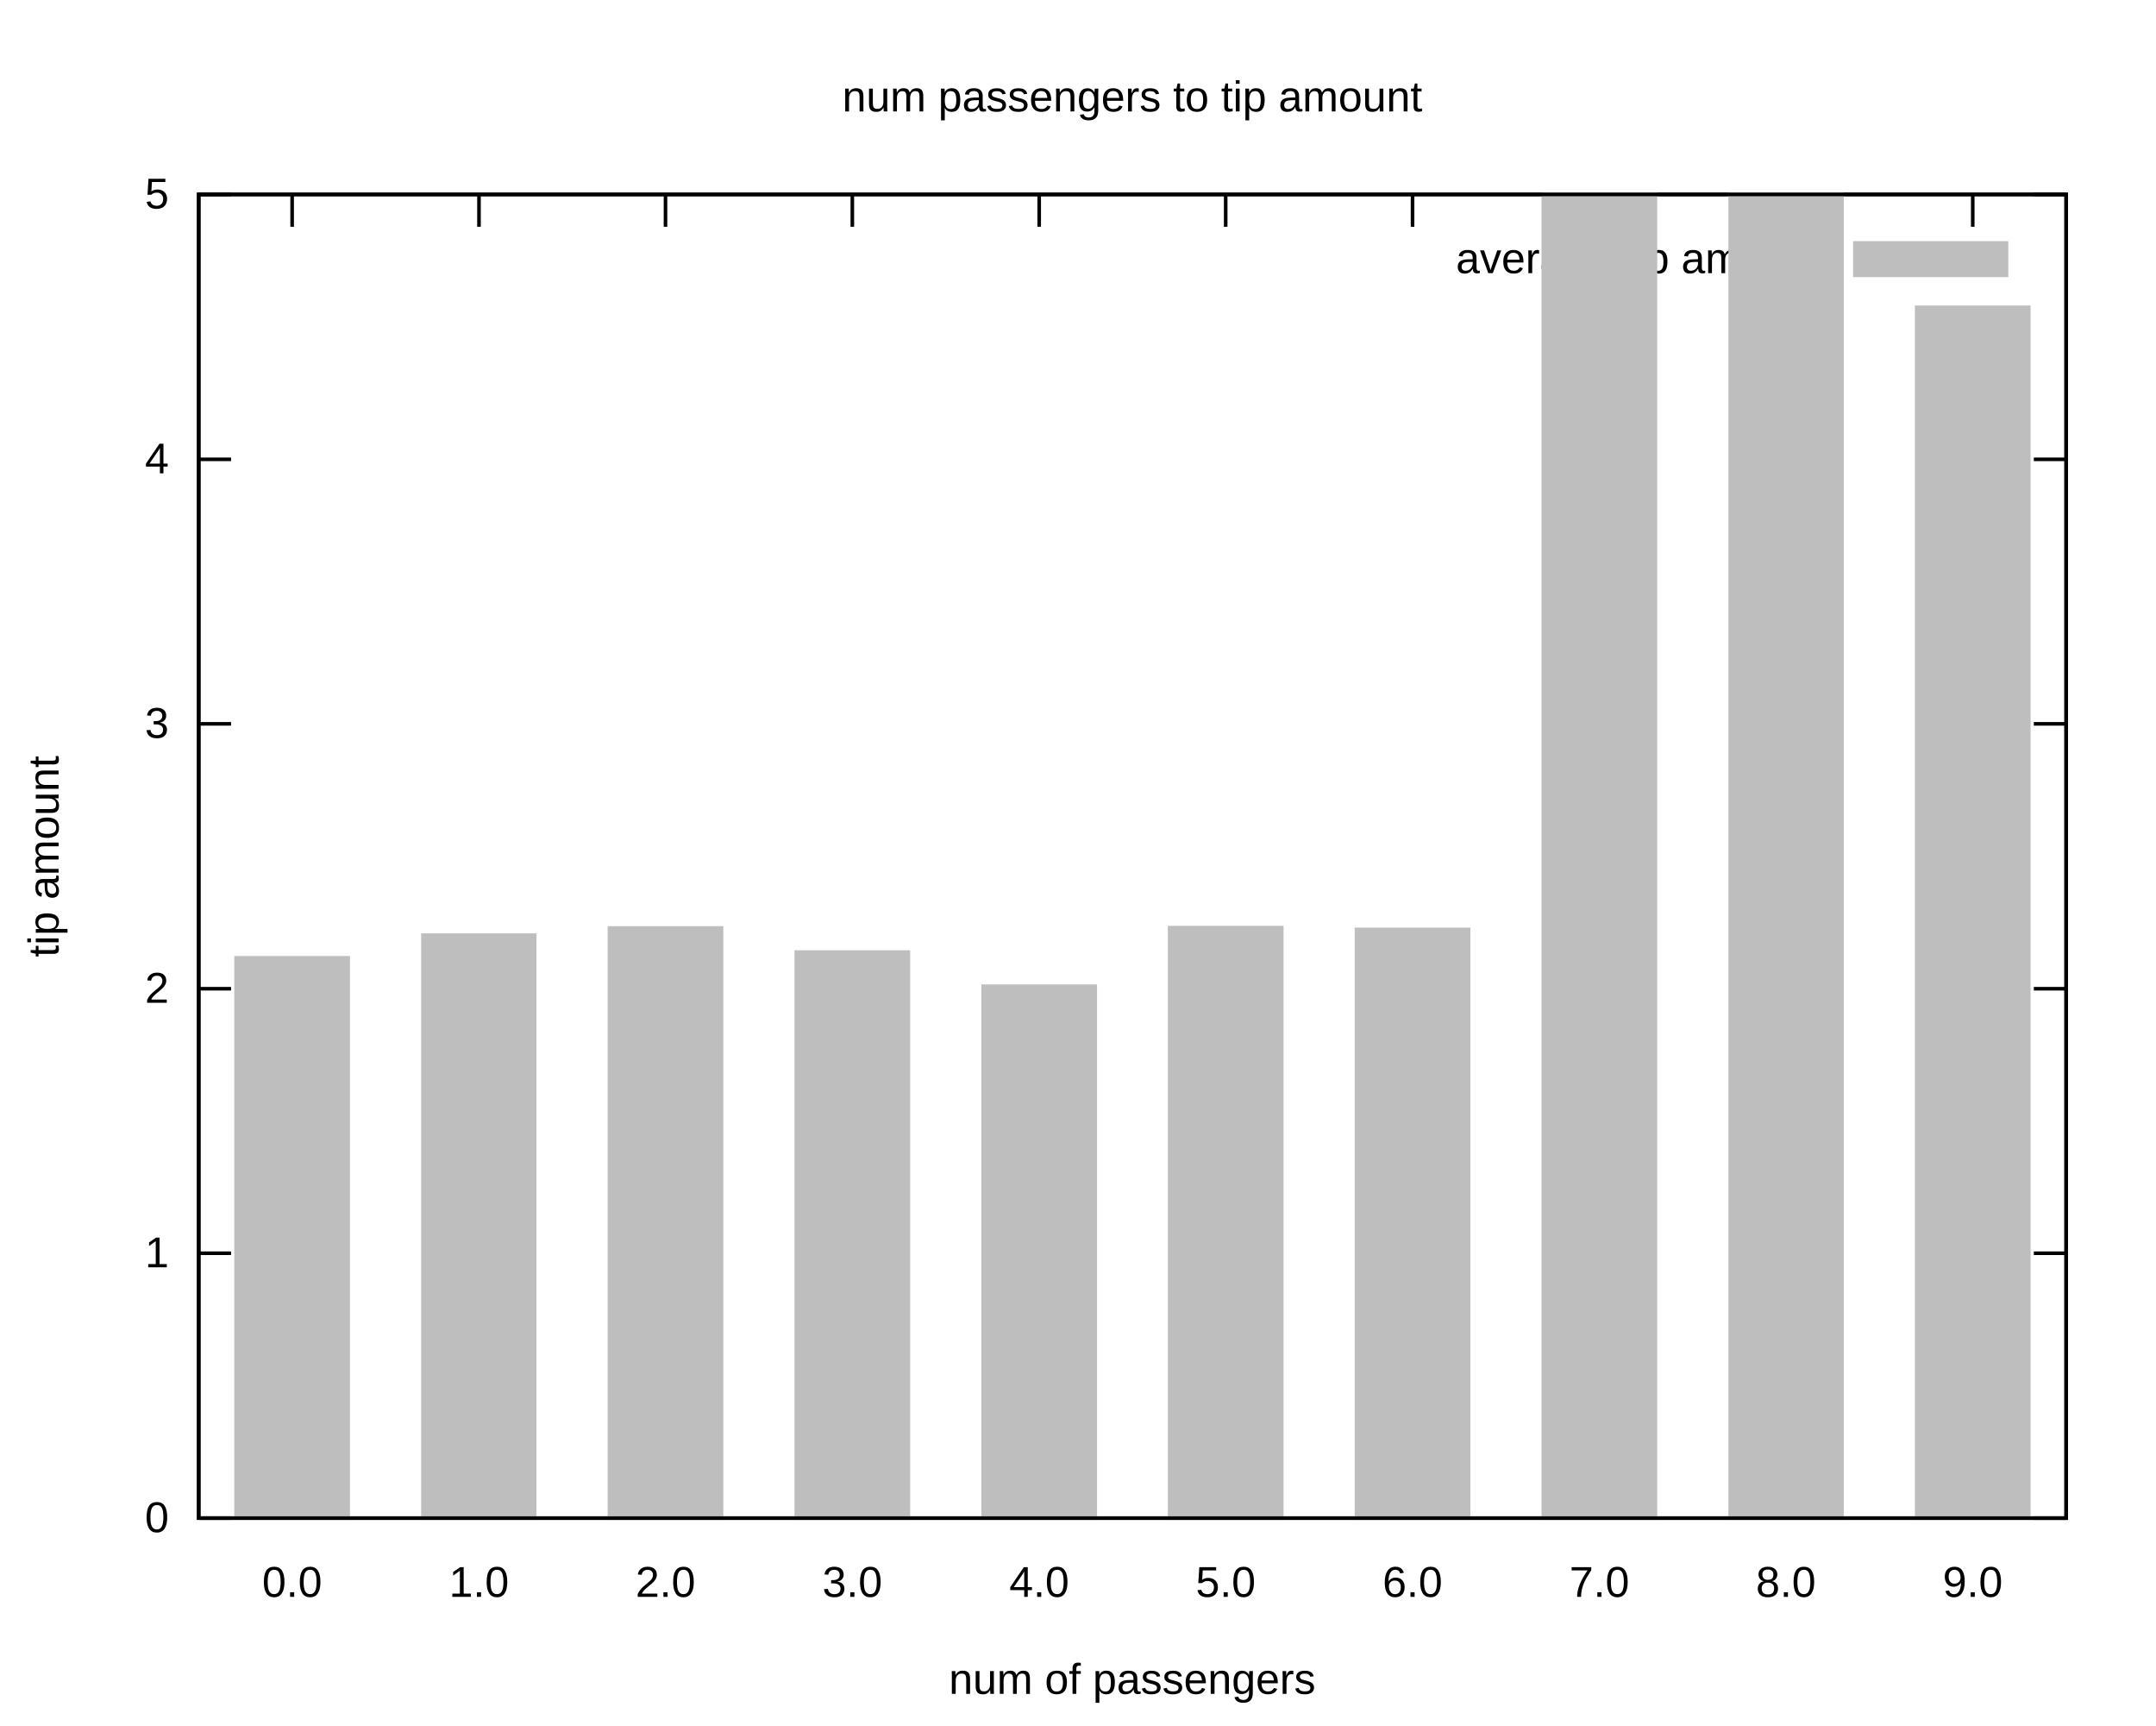
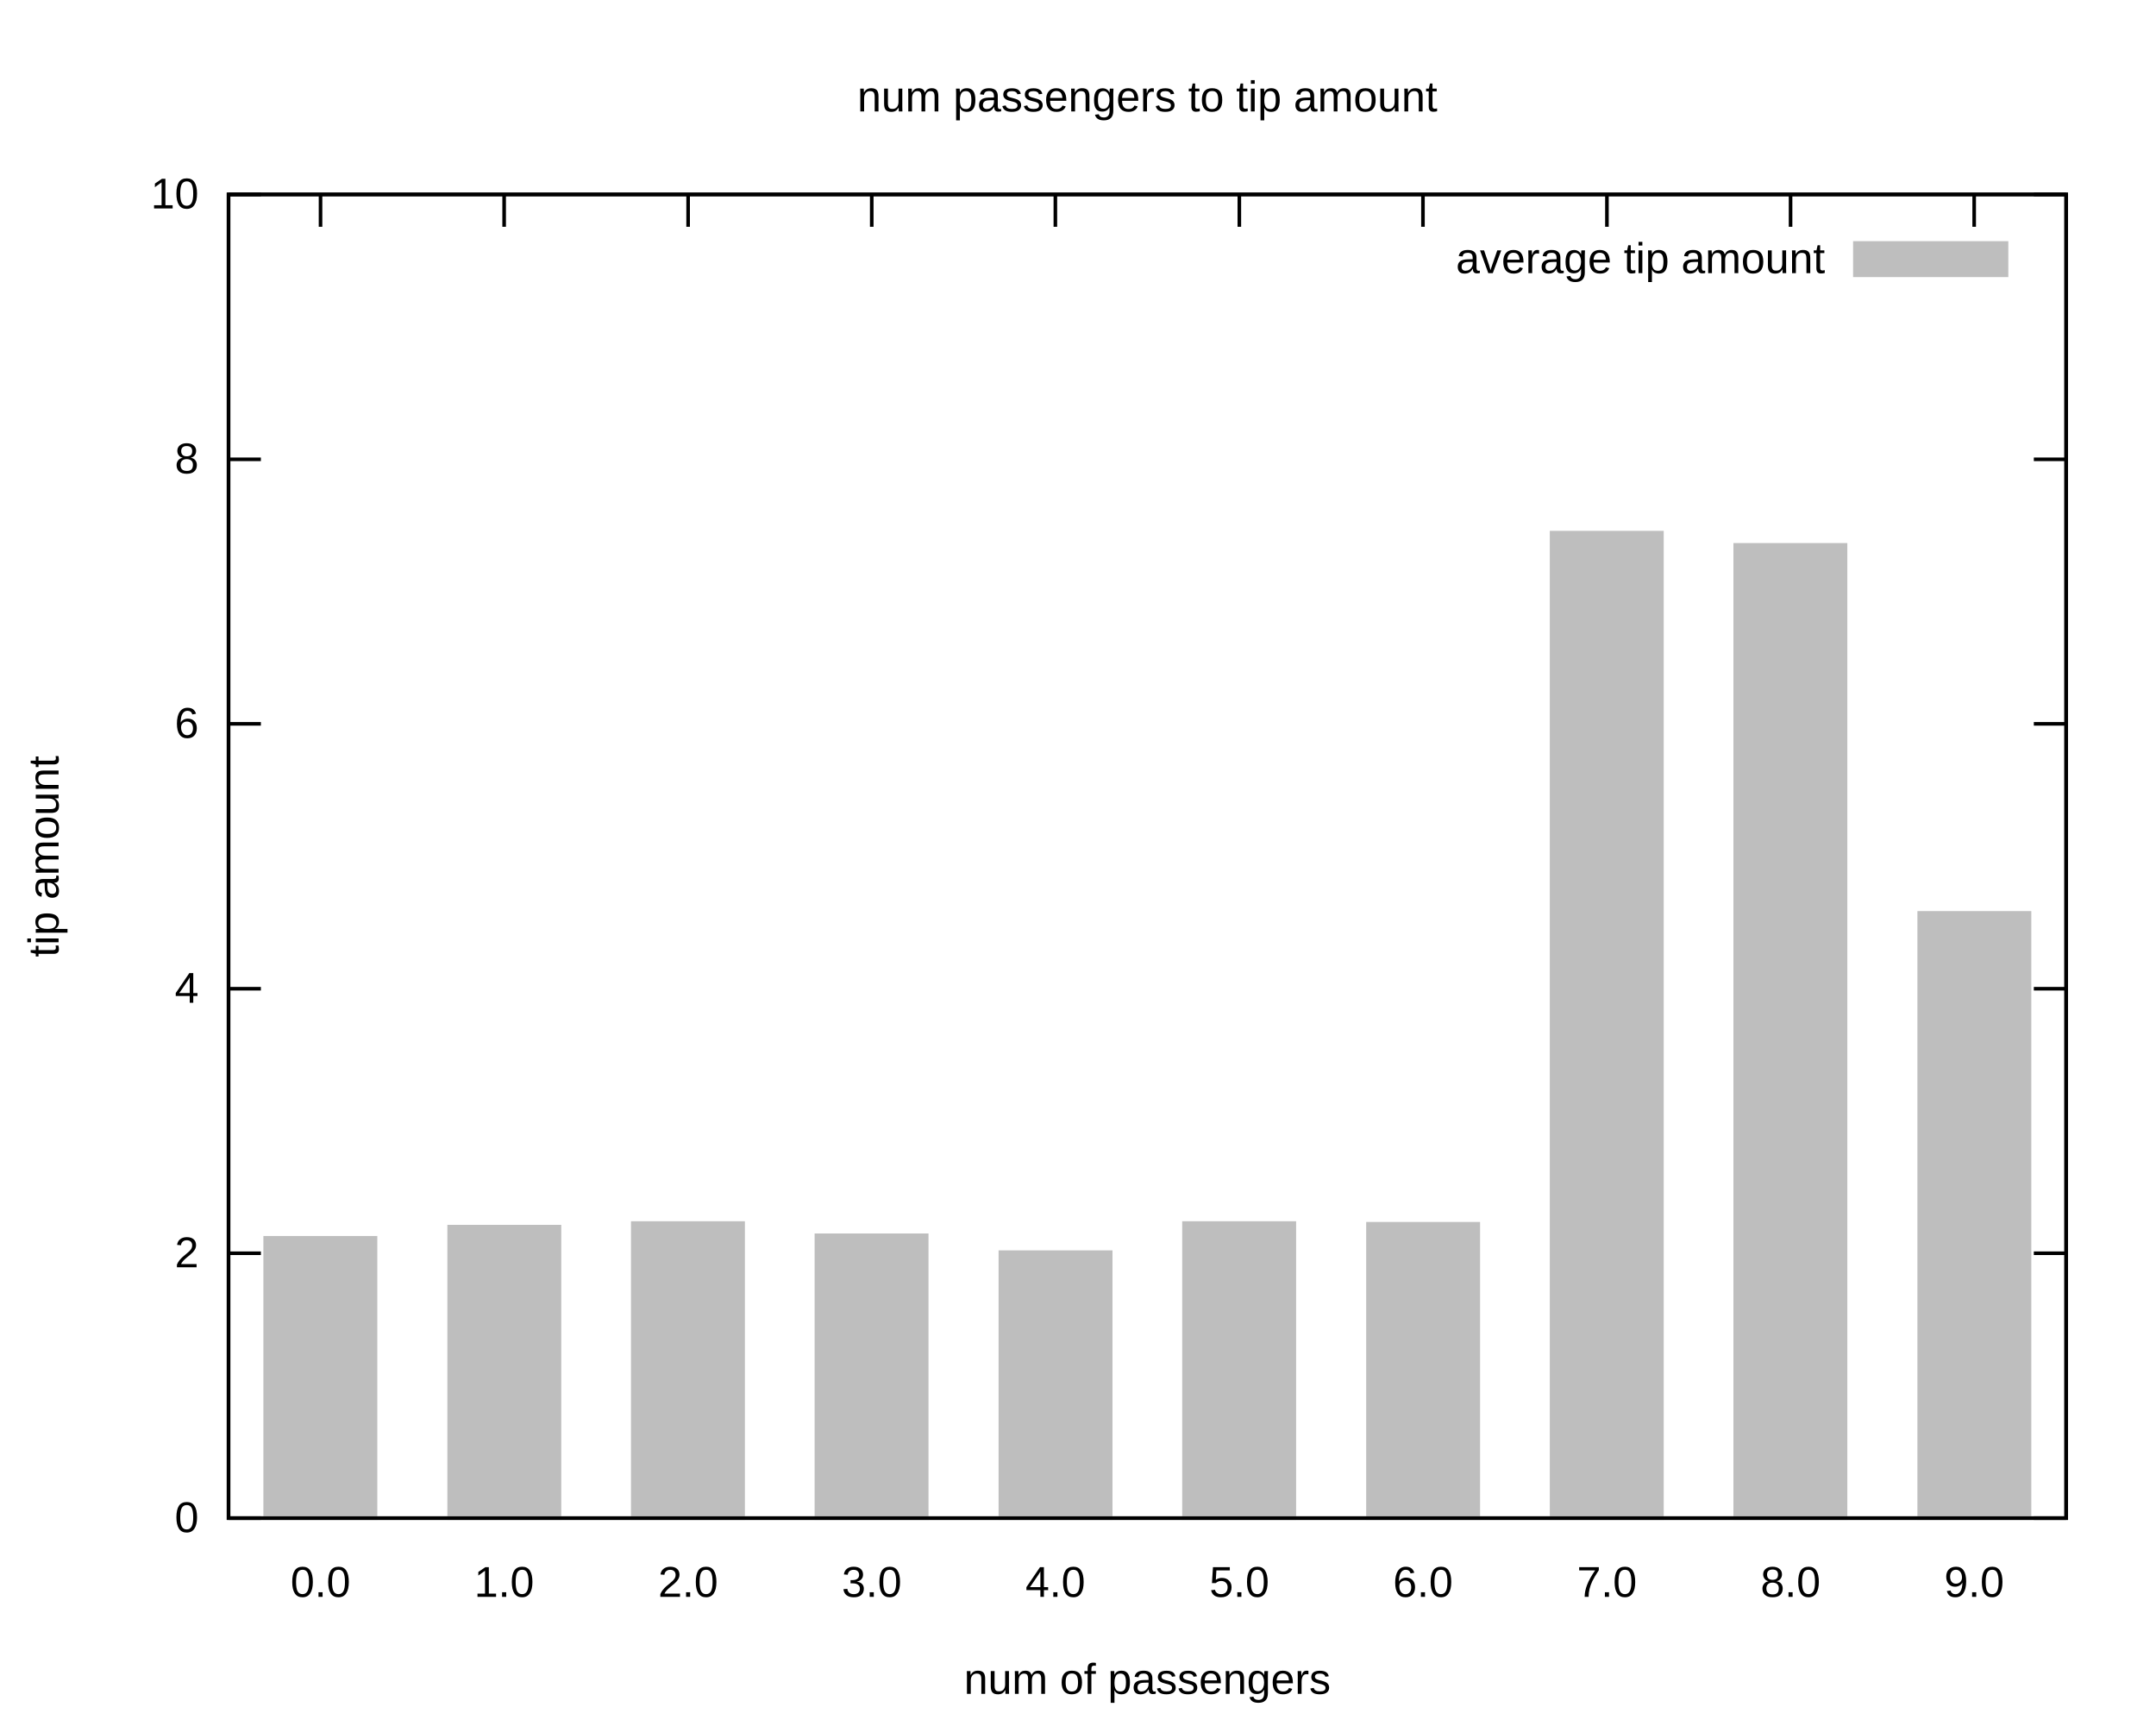
<svg xmlns="http://www.w3.org/2000/svg" xmlns:xlink="http://www.w3.org/1999/xlink" width="600" height="480" viewBox="0 0 600 480">
  <g id="gnuplot_canvas">
    <rect x="0" y="0" width="600" height="480" fill="none" />
    <defs>
      <circle id="gpDot" r="0.5" stroke-width="0.5" stroke="currentColor" />
      <path id="gpPt0" stroke-width="0.222" stroke="currentColor" d="M-1,0 h2 M0,-1 v2" />
      <path id="gpPt1" stroke-width="0.222" stroke="currentColor" d="M-1,-1 L1,1 M1,-1 L-1,1" />
      <path id="gpPt2" stroke-width="0.222" stroke="currentColor" d="M-1,0 L1,0 M0,-1 L0,1 M-1,-1 L1,1 M-1,1 L1,-1" />
      <rect id="gpPt3" stroke-width="0.222" stroke="currentColor" x="-1" y="-1" width="2" height="2" />
      <rect id="gpPt4" stroke-width="0.222" stroke="currentColor" fill="currentColor" x="-1" y="-1" width="2" height="2" />
      <circle id="gpPt5" stroke-width="0.222" stroke="currentColor" cx="0" cy="0" r="1" />
      <use xlink:href="#gpPt5" id="gpPt6" fill="currentColor" stroke="none" />
      <path id="gpPt7" stroke-width="0.222" stroke="currentColor" d="M0,-1.33 L-1.33,0.67 L1.33,0.67 z" />
      <use xlink:href="#gpPt7" id="gpPt8" fill="currentColor" stroke="none" />
      <use xlink:href="#gpPt7" id="gpPt9" stroke="currentColor" transform="rotate(180)" />
      <use xlink:href="#gpPt9" id="gpPt10" fill="currentColor" stroke="none" />
      <use xlink:href="#gpPt3" id="gpPt11" stroke="currentColor" transform="rotate(45)" />
      <use xlink:href="#gpPt11" id="gpPt12" fill="currentColor" stroke="none" />
      <path id="gpPt13" stroke-width="0.222" stroke="currentColor" d="M0,1.330 L1.265,0.411 L0.782,-1.067 L-0.782,-1.076 L-1.265,0.411 z" />
      <use xlink:href="#gpPt13" id="gpPt14" fill="currentColor" stroke="none" />
      <filter id="textbox" filterUnits="objectBoundingBox" x="0" y="0" height="1" width="1">
        <feFlood flood-color="white" flood-opacity="1" result="bgnd" />
        <feComposite in="SourceGraphic" in2="bgnd" operator="atop" />
      </filter>
      <filter id="greybox" filterUnits="objectBoundingBox" x="0" y="0" height="1" width="1">
        <feFlood flood-color="lightgrey" flood-opacity="1" result="grey" />
        <feComposite in="SourceGraphic" in2="grey" operator="atop" />
      </filter>
    </defs>
    <g fill="none" color="white" stroke="currentColor" stroke-width="1.00" stroke-linecap="butt" stroke-linejoin="miter">
</g>
    <g fill="none" color="black" stroke="currentColor" stroke-width="1.00" stroke-linecap="butt" stroke-linejoin="miter">
-       <path stroke="black" d="M55.3,422.4 L64.3,422.4 M575.0,422.4 L566.0,422.4  " />
-       <g transform="translate(47.0,426.3)" stroke="none" fill="black" font-family="Arial" font-size="12.00" text-anchor="end">
+       <path stroke="black" d="M63.6,422.4 L72.6,422.4 M575.0,422.4 L566.0,422.4  " />
+       <g transform="translate(55.3,426.3)" stroke="none" fill="black" font-family="Arial" font-size="12.00" text-anchor="end">
        <text>
          <tspan font-family="Arial"> 0</tspan>
        </text>
      </g>
    </g>
    <g fill="none" color="black" stroke="currentColor" stroke-width="1.00" stroke-linecap="butt" stroke-linejoin="miter">
-       <path stroke="black" d="M55.3,348.7 L64.3,348.7 M575.0,348.7 L566.0,348.7  " />
-       <g transform="translate(47.0,352.6)" stroke="none" fill="black" font-family="Arial" font-size="12.00" text-anchor="end">
-         <text>
-           <tspan font-family="Arial"> 1</tspan>
-         </text>
-       </g>
-     </g>
-     <g fill="none" color="black" stroke="currentColor" stroke-width="1.00" stroke-linecap="butt" stroke-linejoin="miter">
-       <path stroke="black" d="M55.3,275.1 L64.3,275.1 M575.0,275.1 L566.0,275.1  " />
-       <g transform="translate(47.0,279.0)" stroke="none" fill="black" font-family="Arial" font-size="12.00" text-anchor="end">
+       <path stroke="black" d="M63.6,348.7 L72.6,348.7 M575.0,348.7 L566.0,348.7  " />
+       <g transform="translate(55.3,352.6)" stroke="none" fill="black" font-family="Arial" font-size="12.00" text-anchor="end">
        <text>
          <tspan font-family="Arial"> 2</tspan>
        </text>
      </g>
    </g>
    <g fill="none" color="black" stroke="currentColor" stroke-width="1.00" stroke-linecap="butt" stroke-linejoin="miter">
-       <path stroke="black" d="M55.3,201.4 L64.3,201.4 M575.0,201.4 L566.0,201.4  " />
-       <g transform="translate(47.0,205.3)" stroke="none" fill="black" font-family="Arial" font-size="12.00" text-anchor="end">
-         <text>
-           <tspan font-family="Arial"> 3</tspan>
-         </text>
-       </g>
-     </g>
-     <g fill="none" color="black" stroke="currentColor" stroke-width="1.00" stroke-linecap="butt" stroke-linejoin="miter">
-       <path stroke="black" d="M55.3,127.8 L64.3,127.8 M575.0,127.8 L566.0,127.8  " />
-       <g transform="translate(47.0,131.7)" stroke="none" fill="black" font-family="Arial" font-size="12.00" text-anchor="end">
+       <path stroke="black" d="M63.6,275.1 L72.6,275.1 M575.0,275.1 L566.0,275.1  " />
+       <g transform="translate(55.3,279.0)" stroke="none" fill="black" font-family="Arial" font-size="12.00" text-anchor="end">
        <text>
          <tspan font-family="Arial"> 4</tspan>
        </text>
      </g>
    </g>
    <g fill="none" color="black" stroke="currentColor" stroke-width="1.00" stroke-linecap="butt" stroke-linejoin="miter">
-       <path stroke="black" d="M55.3,54.1 L64.3,54.1 M575.0,54.1 L566.0,54.1  " />
-       <g transform="translate(47.0,58.0)" stroke="none" fill="black" font-family="Arial" font-size="12.00" text-anchor="end">
-         <text>
-           <tspan font-family="Arial"> 5</tspan>
-         </text>
-       </g>
-     </g>
-     <g fill="none" color="black" stroke="currentColor" stroke-width="1.00" stroke-linecap="butt" stroke-linejoin="miter">
-       <path stroke="black" d="M81.3,422.4 L81.3,413.4 M81.3,54.1 L81.3,63.1  " />
-       <g transform="translate(81.3,444.3)" stroke="none" fill="black" font-family="Arial" font-size="12.00" text-anchor="middle">
+       <path stroke="black" d="M63.6,201.4 L72.6,201.4 M575.0,201.4 L566.0,201.4  " />
+       <g transform="translate(55.3,205.3)" stroke="none" fill="black" font-family="Arial" font-size="12.00" text-anchor="end">
+         <text>
+           <tspan font-family="Arial"> 6</tspan>
+         </text>
+       </g>
+     </g>
+     <g fill="none" color="black" stroke="currentColor" stroke-width="1.00" stroke-linecap="butt" stroke-linejoin="miter">
+       <path stroke="black" d="M63.6,127.8 L72.6,127.8 M575.0,127.8 L566.0,127.8  " />
+       <g transform="translate(55.3,131.7)" stroke="none" fill="black" font-family="Arial" font-size="12.00" text-anchor="end">
+         <text>
+           <tspan font-family="Arial"> 8</tspan>
+         </text>
+       </g>
+     </g>
+     <g fill="none" color="black" stroke="currentColor" stroke-width="1.00" stroke-linecap="butt" stroke-linejoin="miter">
+       <path stroke="black" d="M63.6,54.1 L72.6,54.1 M575.0,54.1 L566.0,54.1  " />
+       <g transform="translate(55.3,58.0)" stroke="none" fill="black" font-family="Arial" font-size="12.00" text-anchor="end">
+         <text>
+           <tspan font-family="Arial"> 10</tspan>
+         </text>
+       </g>
+     </g>
+     <g fill="none" color="black" stroke="currentColor" stroke-width="1.00" stroke-linecap="butt" stroke-linejoin="miter">
+       <path stroke="black" d="M89.2,422.4 L89.2,413.4 M89.2,54.1 L89.2,63.1  " />
+       <g transform="translate(89.2,444.3)" stroke="none" fill="black" font-family="Arial" font-size="12.00" text-anchor="middle">
        <text>
          <tspan font-family="Arial">0.0</tspan>
        </text>
      </g>
    </g>
    <g fill="none" color="black" stroke="currentColor" stroke-width="1.00" stroke-linecap="butt" stroke-linejoin="miter">
-       <path stroke="black" d="M133.3,422.4 L133.3,413.4 M133.3,54.1 L133.3,63.1  " />
-       <g transform="translate(133.3,444.3)" stroke="none" fill="black" font-family="Arial" font-size="12.00" text-anchor="middle">
+       <path stroke="black" d="M140.3,422.4 L140.3,413.4 M140.3,54.1 L140.3,63.1  " />
+       <g transform="translate(140.3,444.3)" stroke="none" fill="black" font-family="Arial" font-size="12.00" text-anchor="middle">
        <text>
          <tspan font-family="Arial">1.0</tspan>
        </text>
      </g>
    </g>
    <g fill="none" color="black" stroke="currentColor" stroke-width="1.00" stroke-linecap="butt" stroke-linejoin="miter">
-       <path stroke="black" d="M185.2,422.4 L185.2,413.4 M185.2,54.1 L185.2,63.1  " />
-       <g transform="translate(185.2,444.3)" stroke="none" fill="black" font-family="Arial" font-size="12.00" text-anchor="middle">
+       <path stroke="black" d="M191.5,422.4 L191.5,413.4 M191.5,54.1 L191.5,63.1  " />
+       <g transform="translate(191.5,444.3)" stroke="none" fill="black" font-family="Arial" font-size="12.00" text-anchor="middle">
        <text>
          <tspan font-family="Arial">2.0</tspan>
        </text>
      </g>
    </g>
    <g fill="none" color="black" stroke="currentColor" stroke-width="1.00" stroke-linecap="butt" stroke-linejoin="miter">
-       <path stroke="black" d="M237.2,422.4 L237.2,413.4 M237.2,54.1 L237.2,63.1  " />
-       <g transform="translate(237.2,444.3)" stroke="none" fill="black" font-family="Arial" font-size="12.00" text-anchor="middle">
+       <path stroke="black" d="M242.6,422.4 L242.6,413.4 M242.6,54.1 L242.6,63.1  " />
+       <g transform="translate(242.6,444.3)" stroke="none" fill="black" font-family="Arial" font-size="12.00" text-anchor="middle">
        <text>
          <tspan font-family="Arial">3.0</tspan>
        </text>
      </g>
    </g>
    <g fill="none" color="black" stroke="currentColor" stroke-width="1.00" stroke-linecap="butt" stroke-linejoin="miter">
-       <path stroke="black" d="M289.2,422.4 L289.2,413.4 M289.2,54.1 L289.2,63.1  " />
-       <g transform="translate(289.2,444.3)" stroke="none" fill="black" font-family="Arial" font-size="12.00" text-anchor="middle">
+       <path stroke="black" d="M293.7,422.4 L293.7,413.4 M293.7,54.1 L293.7,63.1  " />
+       <g transform="translate(293.7,444.3)" stroke="none" fill="black" font-family="Arial" font-size="12.00" text-anchor="middle">
        <text>
          <tspan font-family="Arial">4.0</tspan>
        </text>
      </g>
    </g>
    <g fill="none" color="black" stroke="currentColor" stroke-width="1.00" stroke-linecap="butt" stroke-linejoin="miter">
-       <path stroke="black" d="M341.1,422.4 L341.1,413.4 M341.1,54.1 L341.1,63.1  " />
-       <g transform="translate(341.1,444.3)" stroke="none" fill="black" font-family="Arial" font-size="12.00" text-anchor="middle">
+       <path stroke="black" d="M344.9,422.4 L344.9,413.4 M344.9,54.1 L344.9,63.1  " />
+       <g transform="translate(344.9,444.3)" stroke="none" fill="black" font-family="Arial" font-size="12.00" text-anchor="middle">
        <text>
          <tspan font-family="Arial">5.0</tspan>
        </text>
      </g>
    </g>
    <g fill="none" color="black" stroke="currentColor" stroke-width="1.00" stroke-linecap="butt" stroke-linejoin="miter">
-       <path stroke="black" d="M393.1,422.4 L393.1,413.4 M393.1,54.1 L393.1,63.1  " />
-       <g transform="translate(393.1,444.3)" stroke="none" fill="black" font-family="Arial" font-size="12.00" text-anchor="middle">
+       <path stroke="black" d="M396.0,422.4 L396.0,413.4 M396.0,54.1 L396.0,63.1  " />
+       <g transform="translate(396.0,444.3)" stroke="none" fill="black" font-family="Arial" font-size="12.00" text-anchor="middle">
        <text>
          <tspan font-family="Arial">6.0</tspan>
        </text>
      </g>
    </g>
    <g fill="none" color="black" stroke="currentColor" stroke-width="1.00" stroke-linecap="butt" stroke-linejoin="miter">
-       <path stroke="black" d="M445.1,422.4 L445.1,413.4 M445.1,54.1 L445.1,63.1  " />
-       <g transform="translate(445.1,444.3)" stroke="none" fill="black" font-family="Arial" font-size="12.00" text-anchor="middle">
+       <path stroke="black" d="M447.2,422.4 L447.2,413.4 M447.2,54.1 L447.2,63.1  " />
+       <g transform="translate(447.2,444.3)" stroke="none" fill="black" font-family="Arial" font-size="12.00" text-anchor="middle">
        <text>
          <tspan font-family="Arial">7.0</tspan>
        </text>
      </g>
    </g>
    <g fill="none" color="black" stroke="currentColor" stroke-width="1.00" stroke-linecap="butt" stroke-linejoin="miter">
-       <path stroke="black" d="M497.0,422.4 L497.0,413.4 M497.0,54.1 L497.0,63.1  " />
-       <g transform="translate(497.0,444.3)" stroke="none" fill="black" font-family="Arial" font-size="12.00" text-anchor="middle">
+       <path stroke="black" d="M498.3,422.4 L498.3,413.4 M498.3,54.1 L498.3,63.1  " />
+       <g transform="translate(498.3,444.3)" stroke="none" fill="black" font-family="Arial" font-size="12.00" text-anchor="middle">
        <text>
          <tspan font-family="Arial">8.0</tspan>
        </text>
      </g>
    </g>
    <g fill="none" color="black" stroke="currentColor" stroke-width="1.00" stroke-linecap="butt" stroke-linejoin="miter">
-       <path stroke="black" d="M549.0,422.4 L549.0,413.4 M549.0,54.1 L549.0,63.1  " />
-       <g transform="translate(549.0,444.3)" stroke="none" fill="black" font-family="Arial" font-size="12.00" text-anchor="middle">
+       <path stroke="black" d="M549.4,422.4 L549.4,413.4 M549.4,54.1 L549.4,63.1  " />
+       <g transform="translate(549.4,444.3)" stroke="none" fill="black" font-family="Arial" font-size="12.00" text-anchor="middle">
        <text>
          <tspan font-family="Arial">9.0</tspan>
        </text>
      </g>
    </g>
    <g fill="none" color="black" stroke="currentColor" stroke-width="1.00" stroke-linecap="butt" stroke-linejoin="miter">
</g>
    <g fill="none" color="black" stroke="currentColor" stroke-width="1.00" stroke-linecap="butt" stroke-linejoin="miter">
-       <path stroke="black" d="M55.3,54.1 L55.3,422.4 L575.0,422.4 L575.0,54.1 L55.3,54.1 Z  " />
+       <path stroke="black" d="M63.6,54.1 L63.6,422.4 L575.0,422.4 L575.0,54.1 L63.6,54.1 Z  " />
    </g>
    <g fill="none" color="black" stroke="currentColor" stroke-width="1.00" stroke-linecap="butt" stroke-linejoin="miter">
      <g transform="translate(16.3,238.3) rotate(270)" stroke="none" fill="black" font-family="Arial" font-size="12.00" text-anchor="middle">
        <text>
          <tspan font-family="Arial">tip amount</tspan>
        </text>
      </g>
    </g>
    <g fill="none" color="black" stroke="currentColor" stroke-width="1.00" stroke-linecap="butt" stroke-linejoin="miter">
-       <g transform="translate(315.1,471.3)" stroke="none" fill="black" font-family="Arial" font-size="12.00" text-anchor="middle">
+       <g transform="translate(319.3,471.3)" stroke="none" fill="black" font-family="Arial" font-size="12.00" text-anchor="middle">
        <text>
          <tspan font-family="Arial">num of passengers</tspan>
        </text>
      </g>
    </g>
    <g fill="none" color="black" stroke="currentColor" stroke-width="1.00" stroke-linecap="butt" stroke-linejoin="miter">
-       <g transform="translate(315.1,31.0)" stroke="none" fill="black" font-family="Arial" font-size="12.00" text-anchor="middle">
+       <g transform="translate(319.3,31.0)" stroke="none" fill="black" font-family="Arial" font-size="12.00" text-anchor="middle">
        <text>
          <tspan font-family="Arial">num passengers to tip amount</tspan>
        </text>
      </g>
    </g>
    <g id="gnuplot_plot_1">
      <g fill="none" color="black" stroke="currentColor" stroke-width="1.00" stroke-linecap="butt" stroke-linejoin="miter">
        <g transform="translate(507.9,76.0)" stroke="none" fill="black" font-family="Arial" font-size="12.00" text-anchor="end">
          <text>
            <tspan font-family="Arial">average tip amount</tspan>
          </text>
        </g>
      </g>
      <g fill="none" color="black" stroke="currentColor" stroke-width="1.00" stroke-linecap="butt" stroke-linejoin="miter">
        <g stroke="none" shape-rendering="crispEdges">
          <polygon fill="rgb(190, 190, 190)" points="516.2,76.6 558.4,76.6 558.4,67.6 516.2,67.6 " />
        </g>
        <path stroke="rgb(190, 190, 190)" d="M516.2,76.6 L558.4,76.6 L558.4,67.6 L516.2,67.6 L516.2,76.6 Z  " />
      </g>
      <g fill="none" color="black" stroke="currentColor" stroke-width="1.00" stroke-linecap="butt" stroke-linejoin="miter">
        <g stroke="none" shape-rendering="crispEdges">
-           <polygon fill="rgb(190, 190, 190)" points="65.7,422.4 97.0,422.4 97.0,266.4 65.7,266.4 " />
-         </g>
-         <path stroke="rgb(190, 190, 190)" d="M65.7,422.4 L65.7,266.5 L96.9,266.5 L96.9,422.4 L65.7,422.4 Z  " />
-         <g stroke="none" shape-rendering="crispEdges">
-           <polygon fill="rgb(190, 190, 190)" points="117.7,422.4 148.9,422.4 148.9,260.1 117.7,260.1 " />
-         </g>
-         <path stroke="rgb(190, 190, 190)" d="M117.7,422.4 L117.7,260.2 L148.8,260.2 L148.8,422.4 L117.7,422.4 Z  " />
-         <g stroke="none" shape-rendering="crispEdges">
-           <polygon fill="rgb(190, 190, 190)" points="169.6,422.4 200.9,422.4 200.9,258.1 169.6,258.1 " />
-         </g>
-         <path stroke="rgb(190, 190, 190)" d="M169.6,422.4 L169.6,258.2 L200.8,258.2 L200.8,422.4 L169.6,422.4 Z  " />
-         <g stroke="none" shape-rendering="crispEdges">
-           <polygon fill="rgb(190, 190, 190)" points="221.6,422.4 252.9,422.4 252.9,264.8 221.6,264.8 " />
-         </g>
-         <path stroke="rgb(190, 190, 190)" d="M221.6,422.4 L221.6,264.9 L252.8,264.9 L252.8,422.4 L221.6,422.4 Z  " />
-         <g stroke="none" shape-rendering="crispEdges">
-           <polygon fill="rgb(190, 190, 190)" points="273.6,422.4 304.9,422.4 304.9,274.3 273.6,274.3 " />
-         </g>
-         <path stroke="rgb(190, 190, 190)" d="M273.6,422.4 L273.6,274.4 L304.8,274.4 L304.8,422.4 L273.6,422.4 Z  " />
-         <g stroke="none" shape-rendering="crispEdges">
-           <polygon fill="rgb(190, 190, 190)" points="325.5,422.4 356.8,422.4 356.8,258.0 325.5,258.0 " />
-         </g>
-         <path stroke="rgb(190, 190, 190)" d="M325.5,422.4 L325.5,258.1 L356.7,258.1 L356.7,422.4 L325.5,422.4 Z  " />
-         <g stroke="none" shape-rendering="crispEdges">
-           <polygon fill="rgb(190, 190, 190)" points="377.5,422.4 408.8,422.4 408.8,258.5 377.5,258.5 " />
-         </g>
-         <path stroke="rgb(190, 190, 190)" d="M377.5,422.4 L377.5,258.6 L408.7,258.6 L408.7,422.4 L377.5,422.4 Z  " />
-         <g stroke="none" shape-rendering="crispEdges">
-           <polygon fill="rgb(190, 190, 190)" points="429.5,422.4 460.8,422.4 460.8,54.0 429.5,54.0 " />
-         </g>
-         <path stroke="rgb(190, 190, 190)" d="M429.5,422.4 L429.5,54.1 L460.7,54.1 L460.7,422.4 L429.5,422.4 Z  " />
-         <g stroke="none" shape-rendering="crispEdges">
-           <polygon fill="rgb(190, 190, 190)" points="481.5,422.4 512.7,422.4 512.7,54.0 481.5,54.0 " />
-         </g>
-         <path stroke="rgb(190, 190, 190)" d="M481.5,422.4 L481.5,54.1 L512.6,54.1 L512.6,422.4 L481.5,422.4 Z  " />
-         <g stroke="none" shape-rendering="crispEdges">
-           <polygon fill="rgb(190, 190, 190)" points="533.4,422.4 564.7,422.4 564.7,85.4 533.4,85.4 " />
-         </g>
-         <path stroke="rgb(190, 190, 190)" d="M533.4,422.4 L533.4,85.5 L564.6,85.5 L564.6,422.4 L533.4,422.4 Z  " />
+           <polygon fill="rgb(190, 190, 190)" points="73.8,422.4 104.6,422.4 104.6,344.3 73.8,344.3 " />
+         </g>
+         <path stroke="rgb(190, 190, 190)" d="M73.8,422.4 L73.8,344.4 L104.5,344.4 L104.5,422.4 L73.8,422.4 Z  " />
+         <g stroke="none" shape-rendering="crispEdges">
+           <polygon fill="rgb(190, 190, 190)" points="125.0,422.4 155.8,422.4 155.8,341.2 125.0,341.2 " />
+         </g>
+         <path stroke="rgb(190, 190, 190)" d="M125.0,422.4 L125.0,341.3 L155.7,341.3 L155.7,422.4 L125.0,422.4 Z  " />
+         <g stroke="none" shape-rendering="crispEdges">
+           <polygon fill="rgb(190, 190, 190)" points="176.1,422.4 206.9,422.4 206.9,340.2 176.1,340.2 " />
+         </g>
+         <path stroke="rgb(190, 190, 190)" d="M176.1,422.4 L176.1,340.3 L206.8,340.3 L206.8,422.4 L176.1,422.4 Z  " />
+         <g stroke="none" shape-rendering="crispEdges">
+           <polygon fill="rgb(190, 190, 190)" points="227.2,422.4 258.0,422.4 258.0,343.6 227.2,343.6 " />
+         </g>
+         <path stroke="rgb(190, 190, 190)" d="M227.2,422.4 L227.2,343.7 L257.9,343.7 L257.9,422.4 L227.2,422.4 Z  " />
+         <g stroke="none" shape-rendering="crispEdges">
+           <polygon fill="rgb(190, 190, 190)" points="278.4,422.4 309.2,422.4 309.2,348.3 278.4,348.3 " />
+         </g>
+         <path stroke="rgb(190, 190, 190)" d="M278.4,422.4 L278.4,348.4 L309.1,348.4 L309.1,422.4 L278.4,422.4 Z  " />
+         <g stroke="none" shape-rendering="crispEdges">
+           <polygon fill="rgb(190, 190, 190)" points="329.5,422.4 360.3,422.4 360.3,340.2 329.5,340.2 " />
+         </g>
+         <path stroke="rgb(190, 190, 190)" d="M329.5,422.4 L329.5,340.3 L360.2,340.3 L360.2,422.4 L329.5,422.4 Z  " />
+         <g stroke="none" shape-rendering="crispEdges">
+           <polygon fill="rgb(190, 190, 190)" points="380.7,422.4 411.5,422.4 411.5,340.4 380.7,340.4 " />
+         </g>
+         <path stroke="rgb(190, 190, 190)" d="M380.7,422.4 L380.7,340.5 L411.4,340.5 L411.4,422.4 L380.7,422.4 Z  " />
+         <g stroke="none" shape-rendering="crispEdges">
+           <polygon fill="rgb(190, 190, 190)" points="431.8,422.4 462.6,422.4 462.6,148.1 431.8,148.1 " />
+         </g>
+         <path stroke="rgb(190, 190, 190)" d="M431.8,422.4 L431.8,148.2 L462.5,148.2 L462.5,422.4 L431.8,422.4 Z  " />
+         <g stroke="none" shape-rendering="crispEdges">
+           <polygon fill="rgb(190, 190, 190)" points="482.9,422.4 513.7,422.4 513.7,151.5 482.9,151.5 " />
+         </g>
+         <path stroke="rgb(190, 190, 190)" d="M482.9,422.4 L482.9,151.6 L513.6,151.6 L513.6,422.4 L482.9,422.4 Z  " />
+         <g stroke="none" shape-rendering="crispEdges">
+           <polygon fill="rgb(190, 190, 190)" points="534.1,422.4 564.9,422.4 564.9,253.9 534.1,253.9 " />
+         </g>
+         <path stroke="rgb(190, 190, 190)" d="M534.1,422.4 L534.1,254.0 L564.8,254.0 L564.8,422.4 L534.1,422.4 Z  " />
      </g>
    </g>
    <g fill="none" color="white" stroke="rgb(190, 190, 190)" stroke-width="2.00" stroke-linecap="butt" stroke-linejoin="miter">
</g>
    <g fill="none" color="black" stroke="currentColor" stroke-width="2.00" stroke-linecap="butt" stroke-linejoin="miter">
</g>
    <g fill="none" color="black" stroke="black" stroke-width="1.00" stroke-linecap="butt" stroke-linejoin="miter">
</g>
    <g fill="none" color="black" stroke="currentColor" stroke-width="1.00" stroke-linecap="butt" stroke-linejoin="miter">
-       <path stroke="black" d="M55.3,54.1 L55.3,422.4 L575.0,422.4 L575.0,54.1 L55.3,54.1 Z  " />
+       <path stroke="black" d="M63.6,54.1 L63.6,422.4 L575.0,422.4 L575.0,54.1 L63.6,54.1 Z  " />
    </g>
    <g fill="none" color="black" stroke="currentColor" stroke-width="1.00" stroke-linecap="butt" stroke-linejoin="miter">
</g>
  </g>
</svg>
